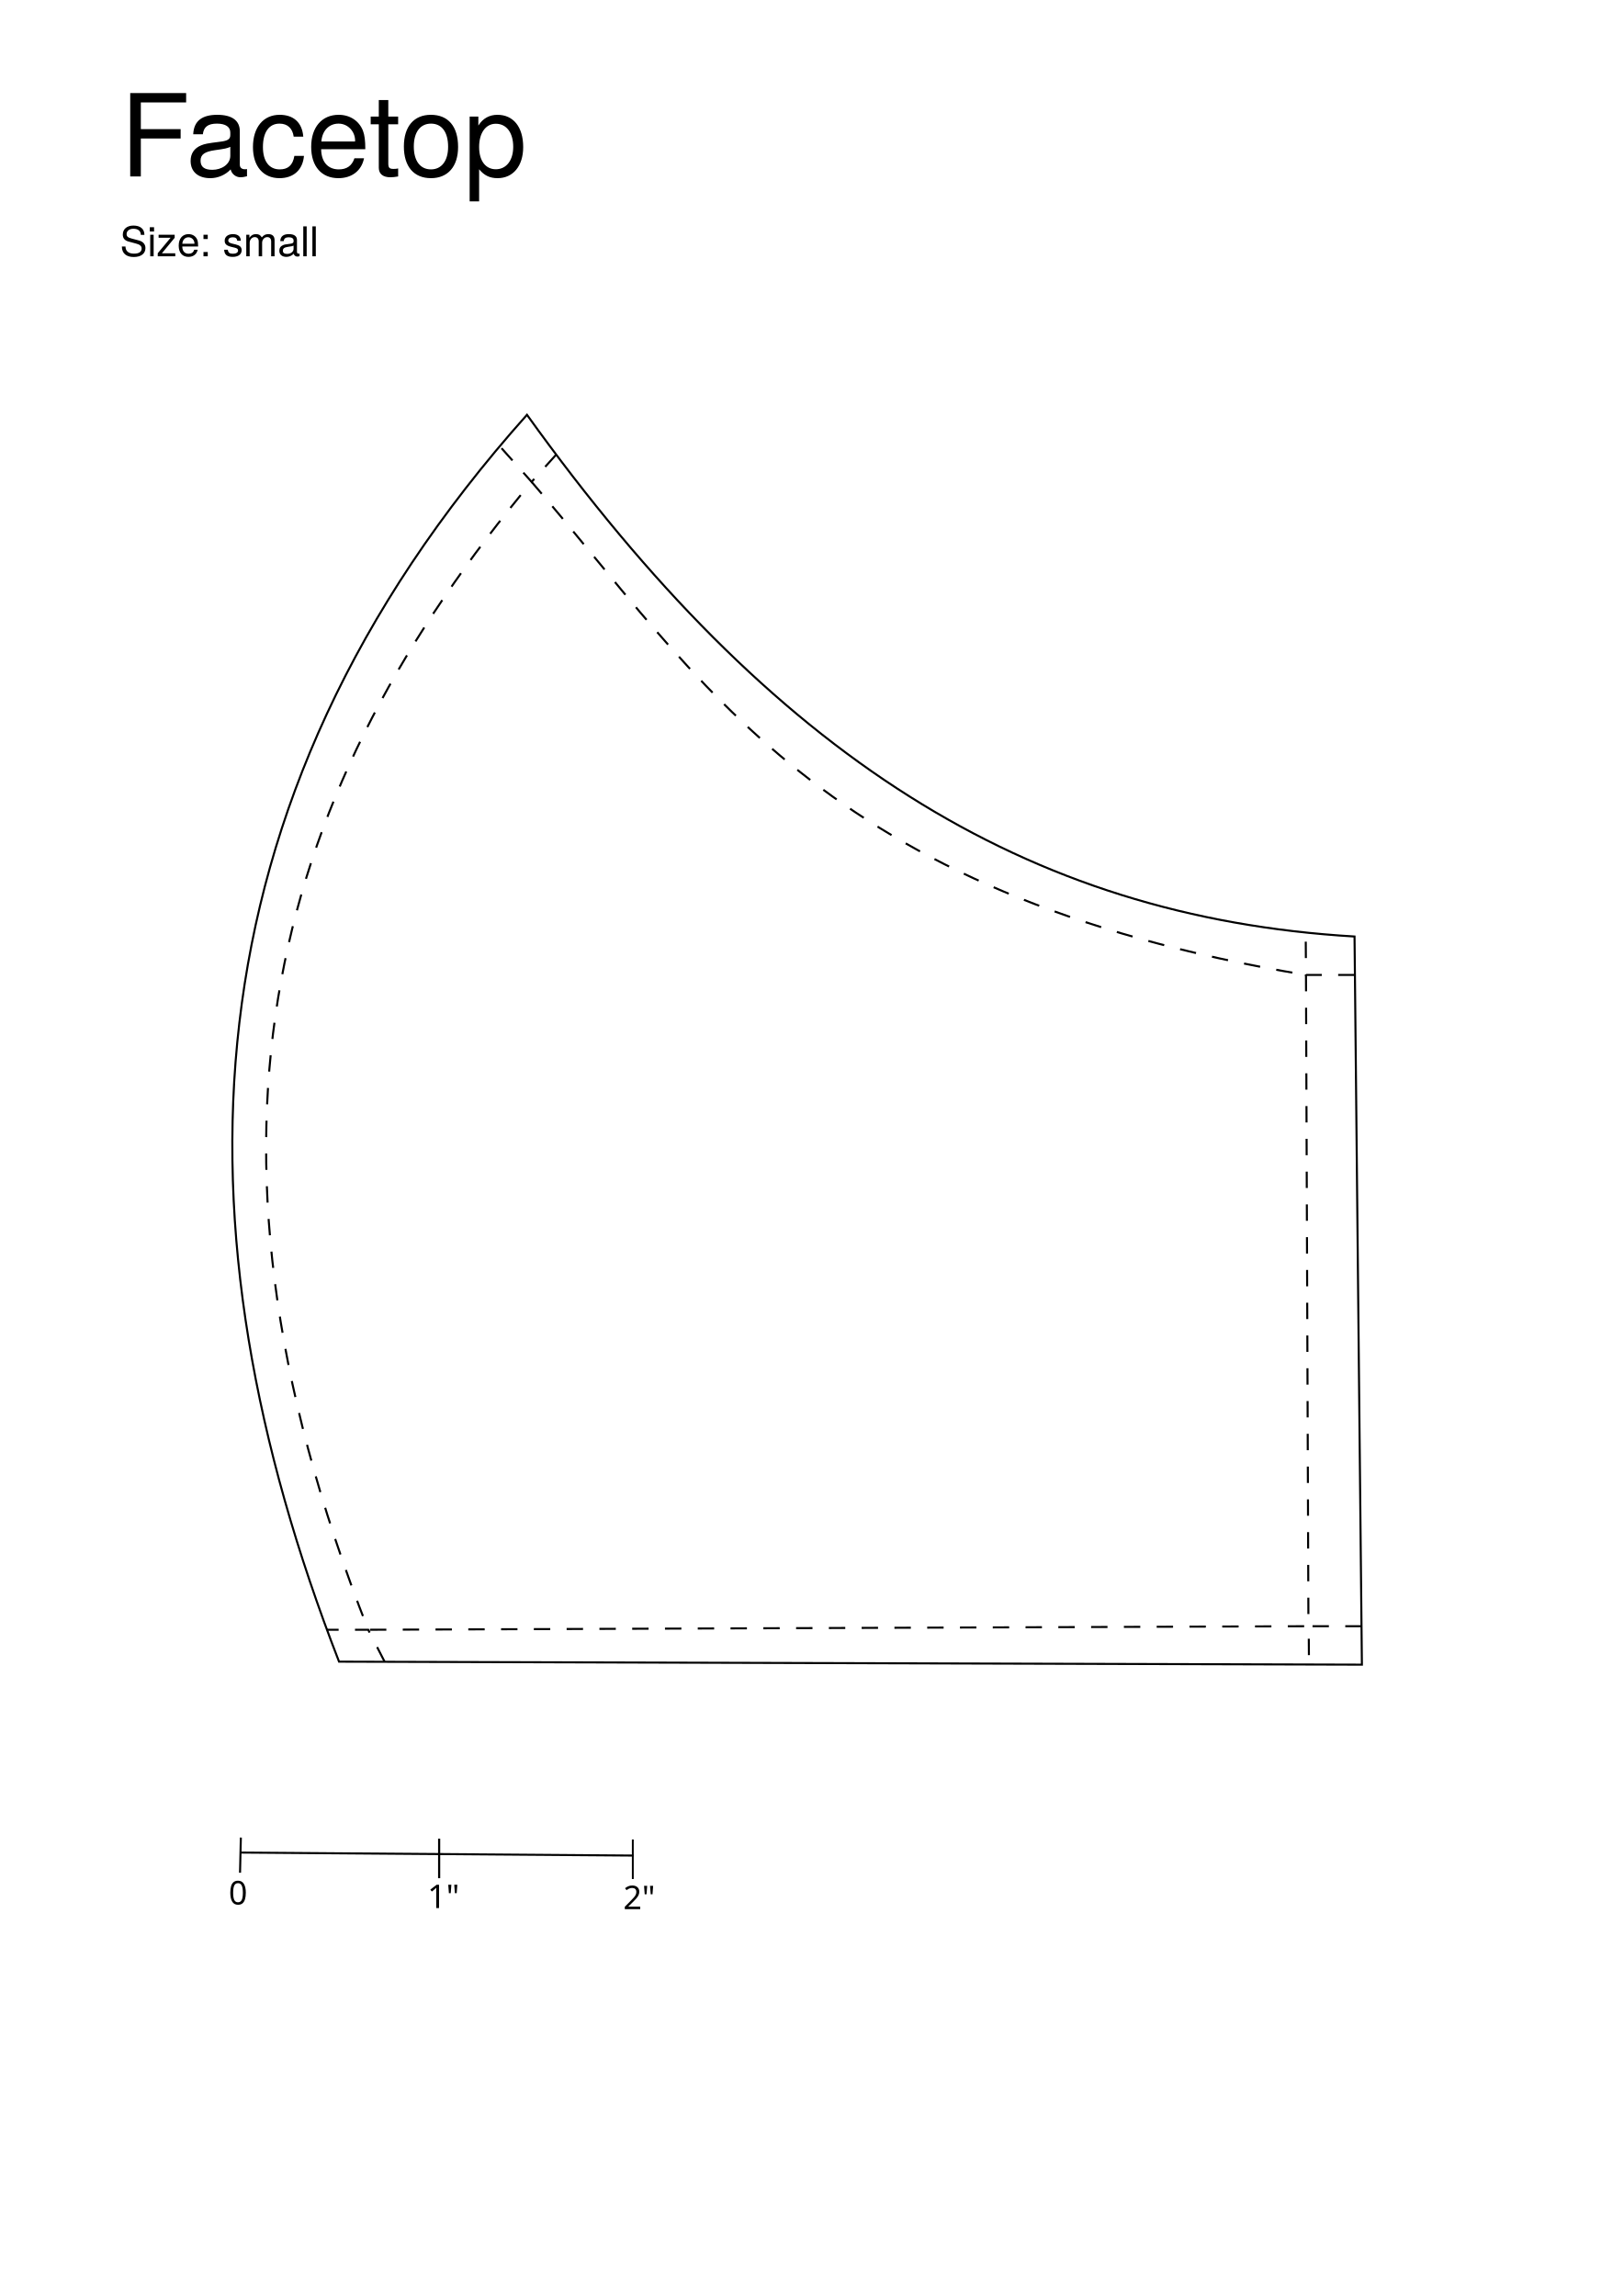
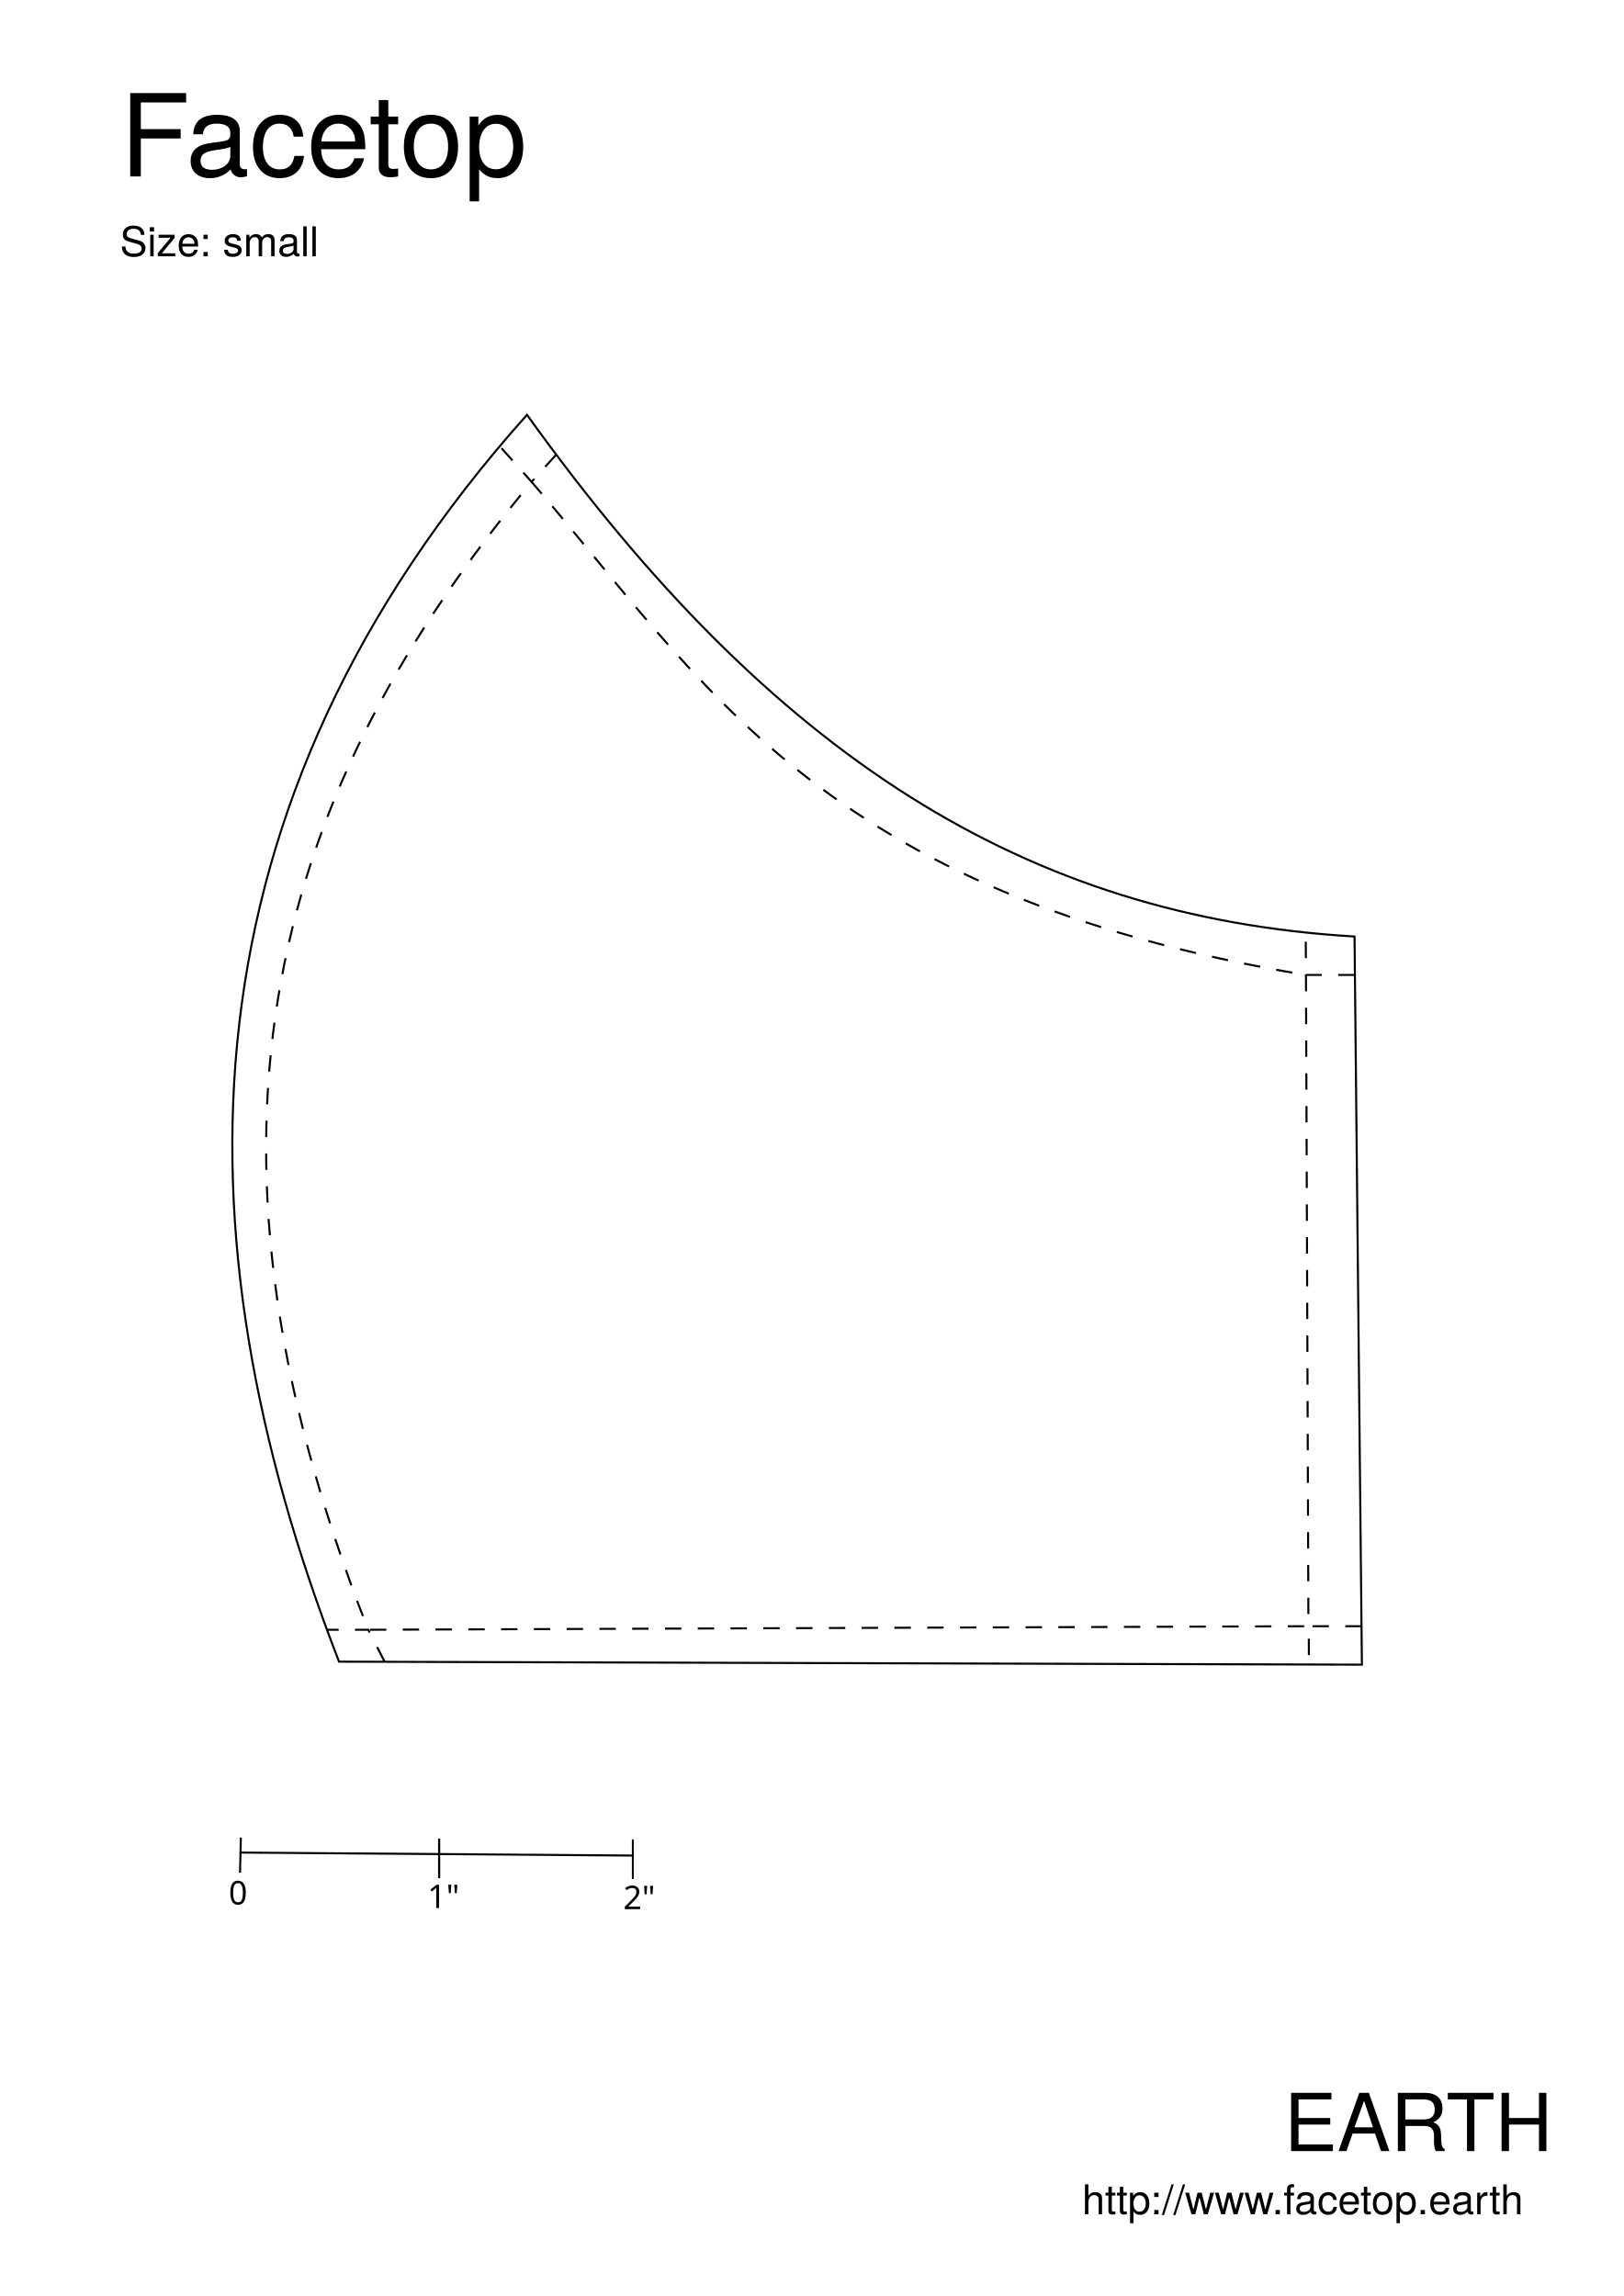
<svg xmlns="http://www.w3.org/2000/svg" version="1.1" x="0px" y="0px" viewBox="0 0 595.3 841.9" style="enable-background:new 0 0 595.3 841.9;" xml:space="preserve">
  <style type="text/css">
	.st0{font-family:'Helvetica-Light';}
	.st1{font-size:12px;}
	.st2{fill:none;stroke:#000000;stroke-width:0.75;stroke-miterlimit:11.339;stroke-dasharray:6,6;}
	.st3{fill:none;stroke:#000000;stroke-width:0.75;stroke-miterlimit:11.339;}
	.st4{fill:none;stroke:#000000;stroke-width:0.678;stroke-miterlimit:11.339;}
	.st5{fill:none;stroke:#000000;stroke-width:0.787;stroke-miterlimit:11.339;}
	.st6{fill:none;stroke:#000000;stroke-width:0.751;stroke-miterlimit:11.339;stroke-dasharray:6.009,6.009;}
	.st7{font-family:'HelveticaNeue';}
	.st8{font-size:15.078px;}
	.st9{font-size:41.943px;}
+ 	.st10{font-size:29.282px;}
</style>
  <g id="SVG">
    <g id="numbers">
      <text transform="matrix(1 0 0 1 83.8389 698.3184)" class="st0 st1">0</text>
      <text transform="matrix(1 0 0 1 156.6963 699.6582)" class="st0 st1">1"</text>
      <text transform="matrix(1 0 0 1 228.4824 700.0605)" class="st0 st1">2"</text>
    </g>
    <g id="corners">
      <path id="path833" class="st2" d="M496.6,357.5h-17.8l-0.1-15.5" />
      <path id="path835" class="st2" d="M499.2,596.3h-19.4l0.1,14.1" />
      <path id="path837" class="st2" d="M141,609.3l-6-11.7h-15.2" />
      <path id="path839" class="st2" d="M203.9,166.7l-9,10l-11.7-13.1" />
    </g>
    <g id="measurement">
      <path id="path850" class="st3" d="M88.1,679.3l144.1,1.1" />
      <path id="path852" class="st4" d="M232,674.5v14.5" />
      <path id="path854" class="st5" d="M161,674.2v14.5" />
      <path id="path856" class="st3" d="M88.3,673.8L88,686.7" />
    </g>
    <g id="outer_stroke">
      <path id="path827" class="st3" d="M499.3,610.4l-375-1.1c-61.5-158.4-58.9-314,68.9-457.2c89.7,125,182.8,184.2,303.4,191.3    L499.3,610.4z" />
    </g>
    <g id="inner_stroke">
      <path id="path830" class="st6" d="M478.8,357.5l0.9,238.8L135,597.6c-72.7-184.5-32.4-310.1,59.9-420.9    C257.1,248.8,300.4,327.9,478.8,357.5z" />
    </g>
  </g>
  <g id="Test">
    <text transform="matrix(1 0 0 1 43.96 93.9738)" class="st7 st8">Size: small</text>
    <text transform="matrix(1 0 0 1 43.9598 64.7058)" class="st7 st9">Facetop</text>
+     <text transform="matrix(1 0 0 1 396.7106 811.9282)" class="st7 st8">http://www.facetop.earth</text>
+     <text transform="matrix(1 0 0 1 470.7109 788.751)" class="st7 st10">EARTH</text>
  </g>
</svg>
